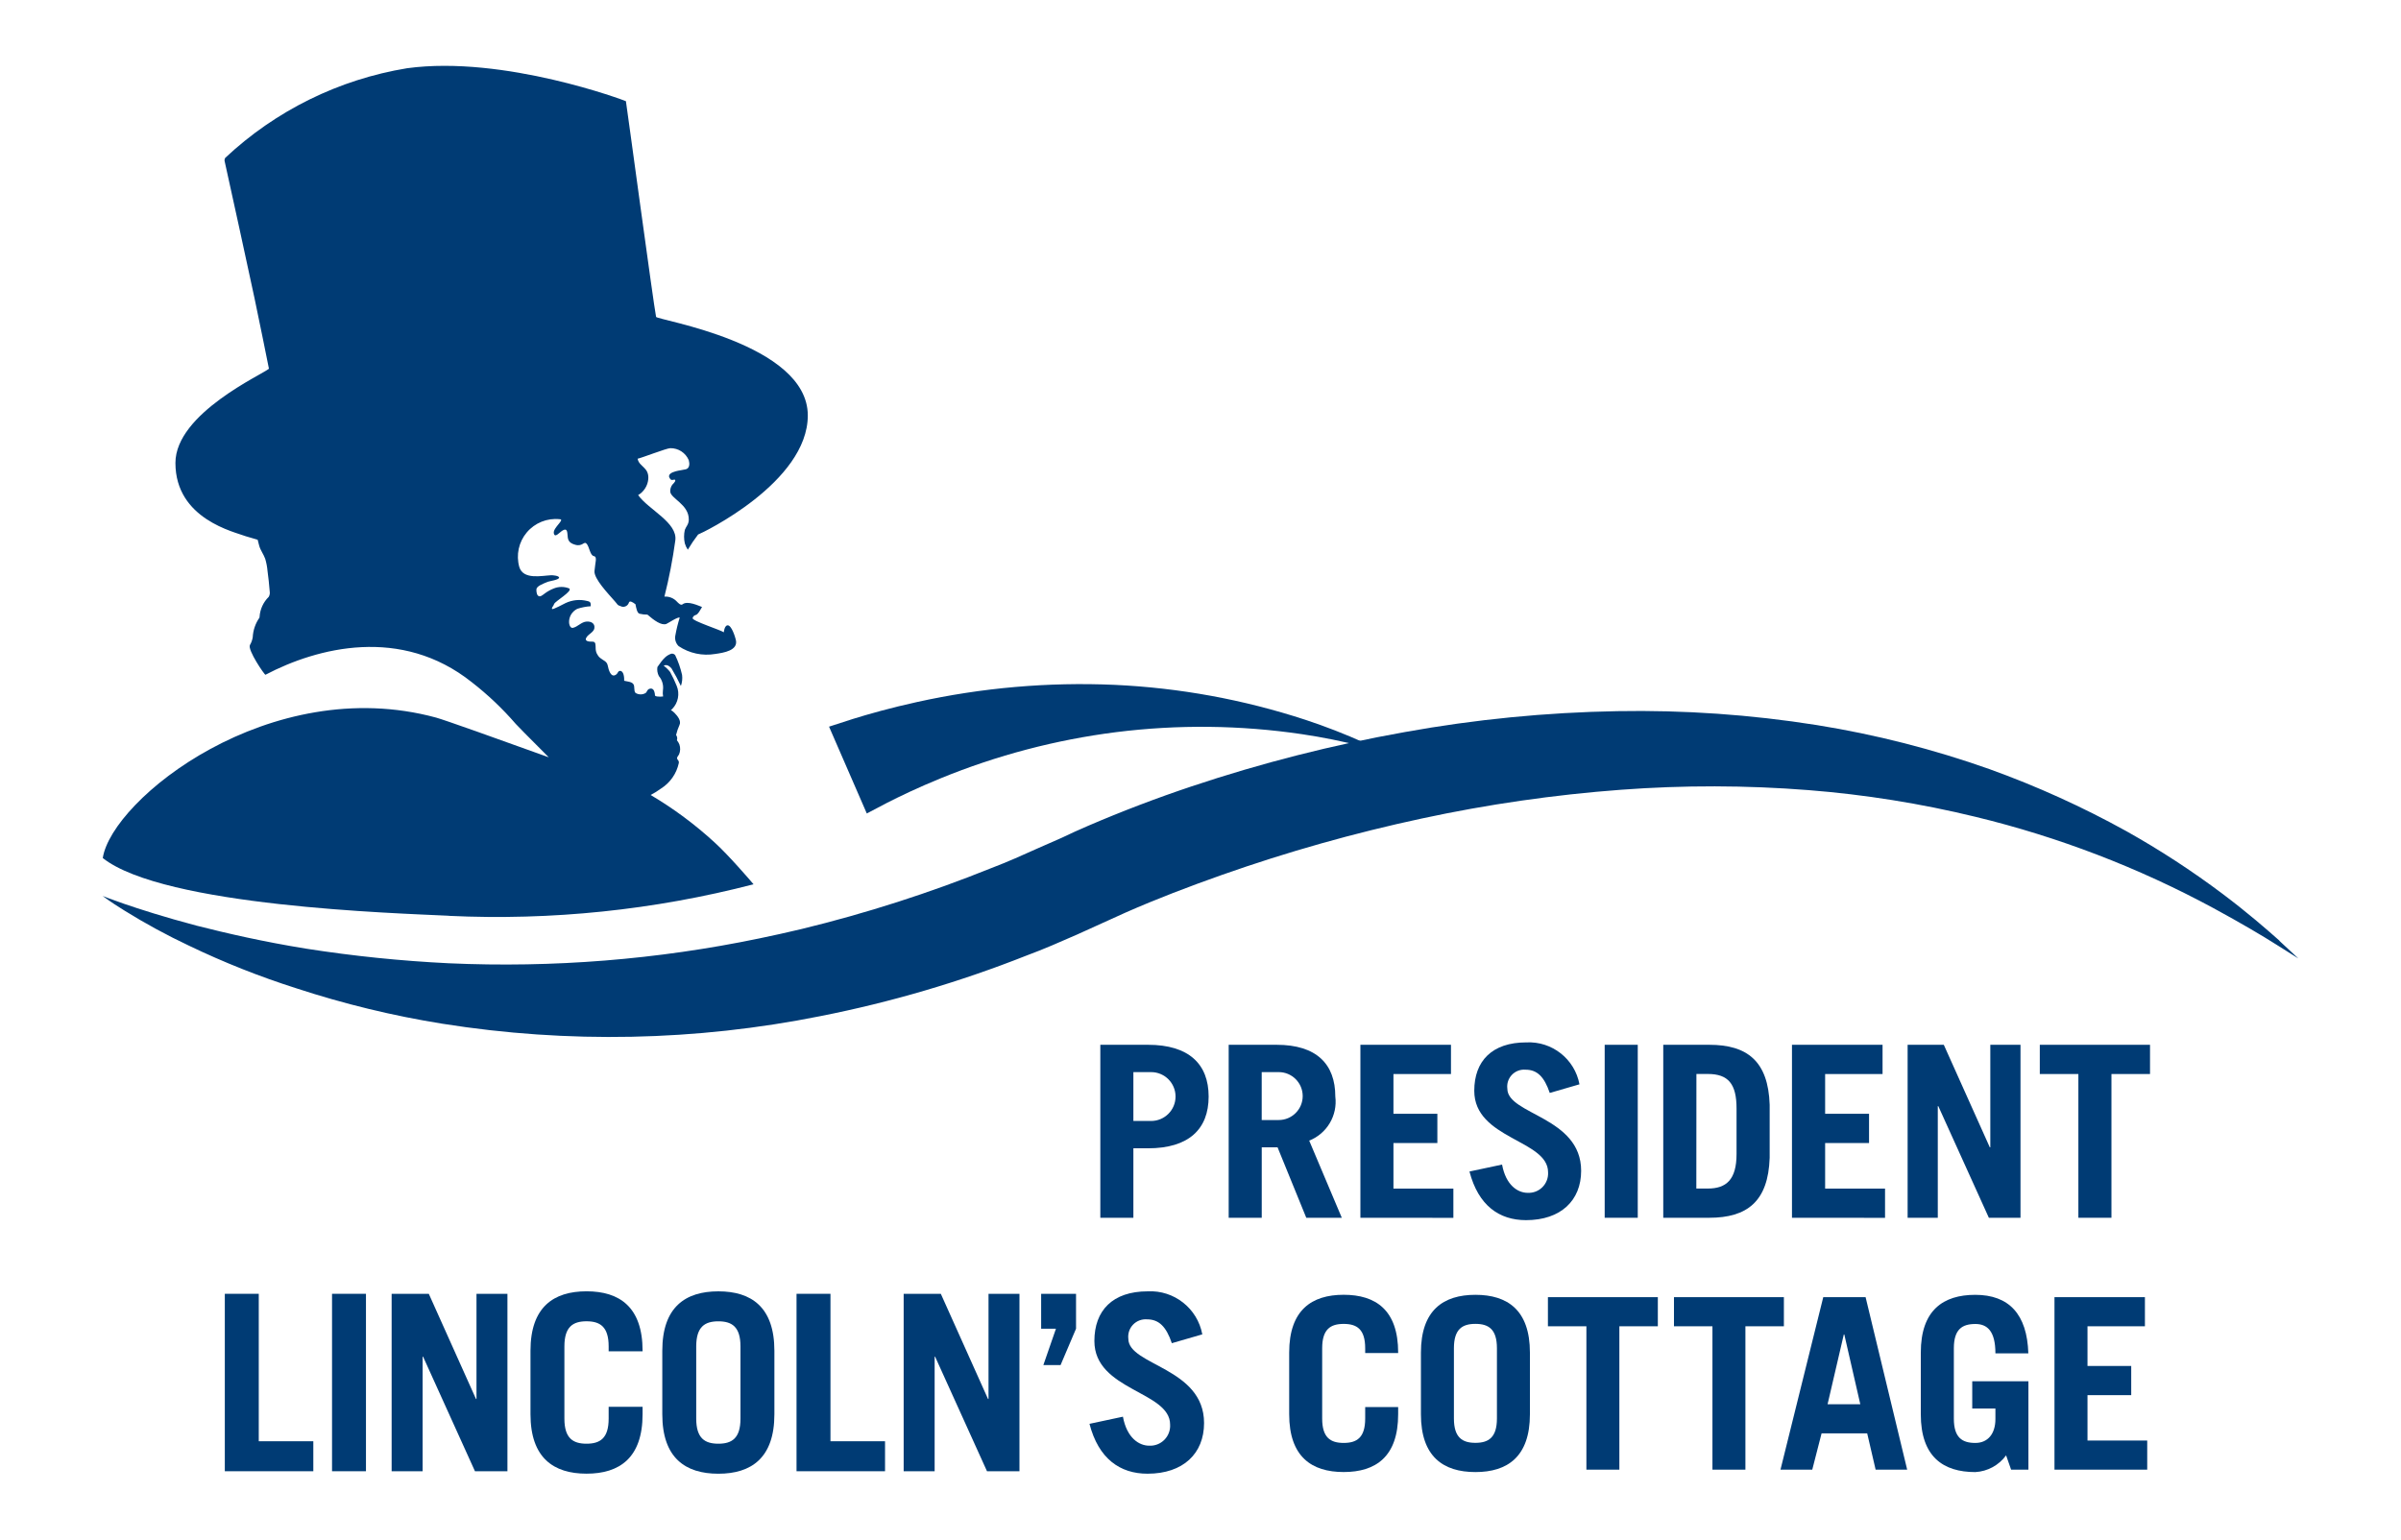
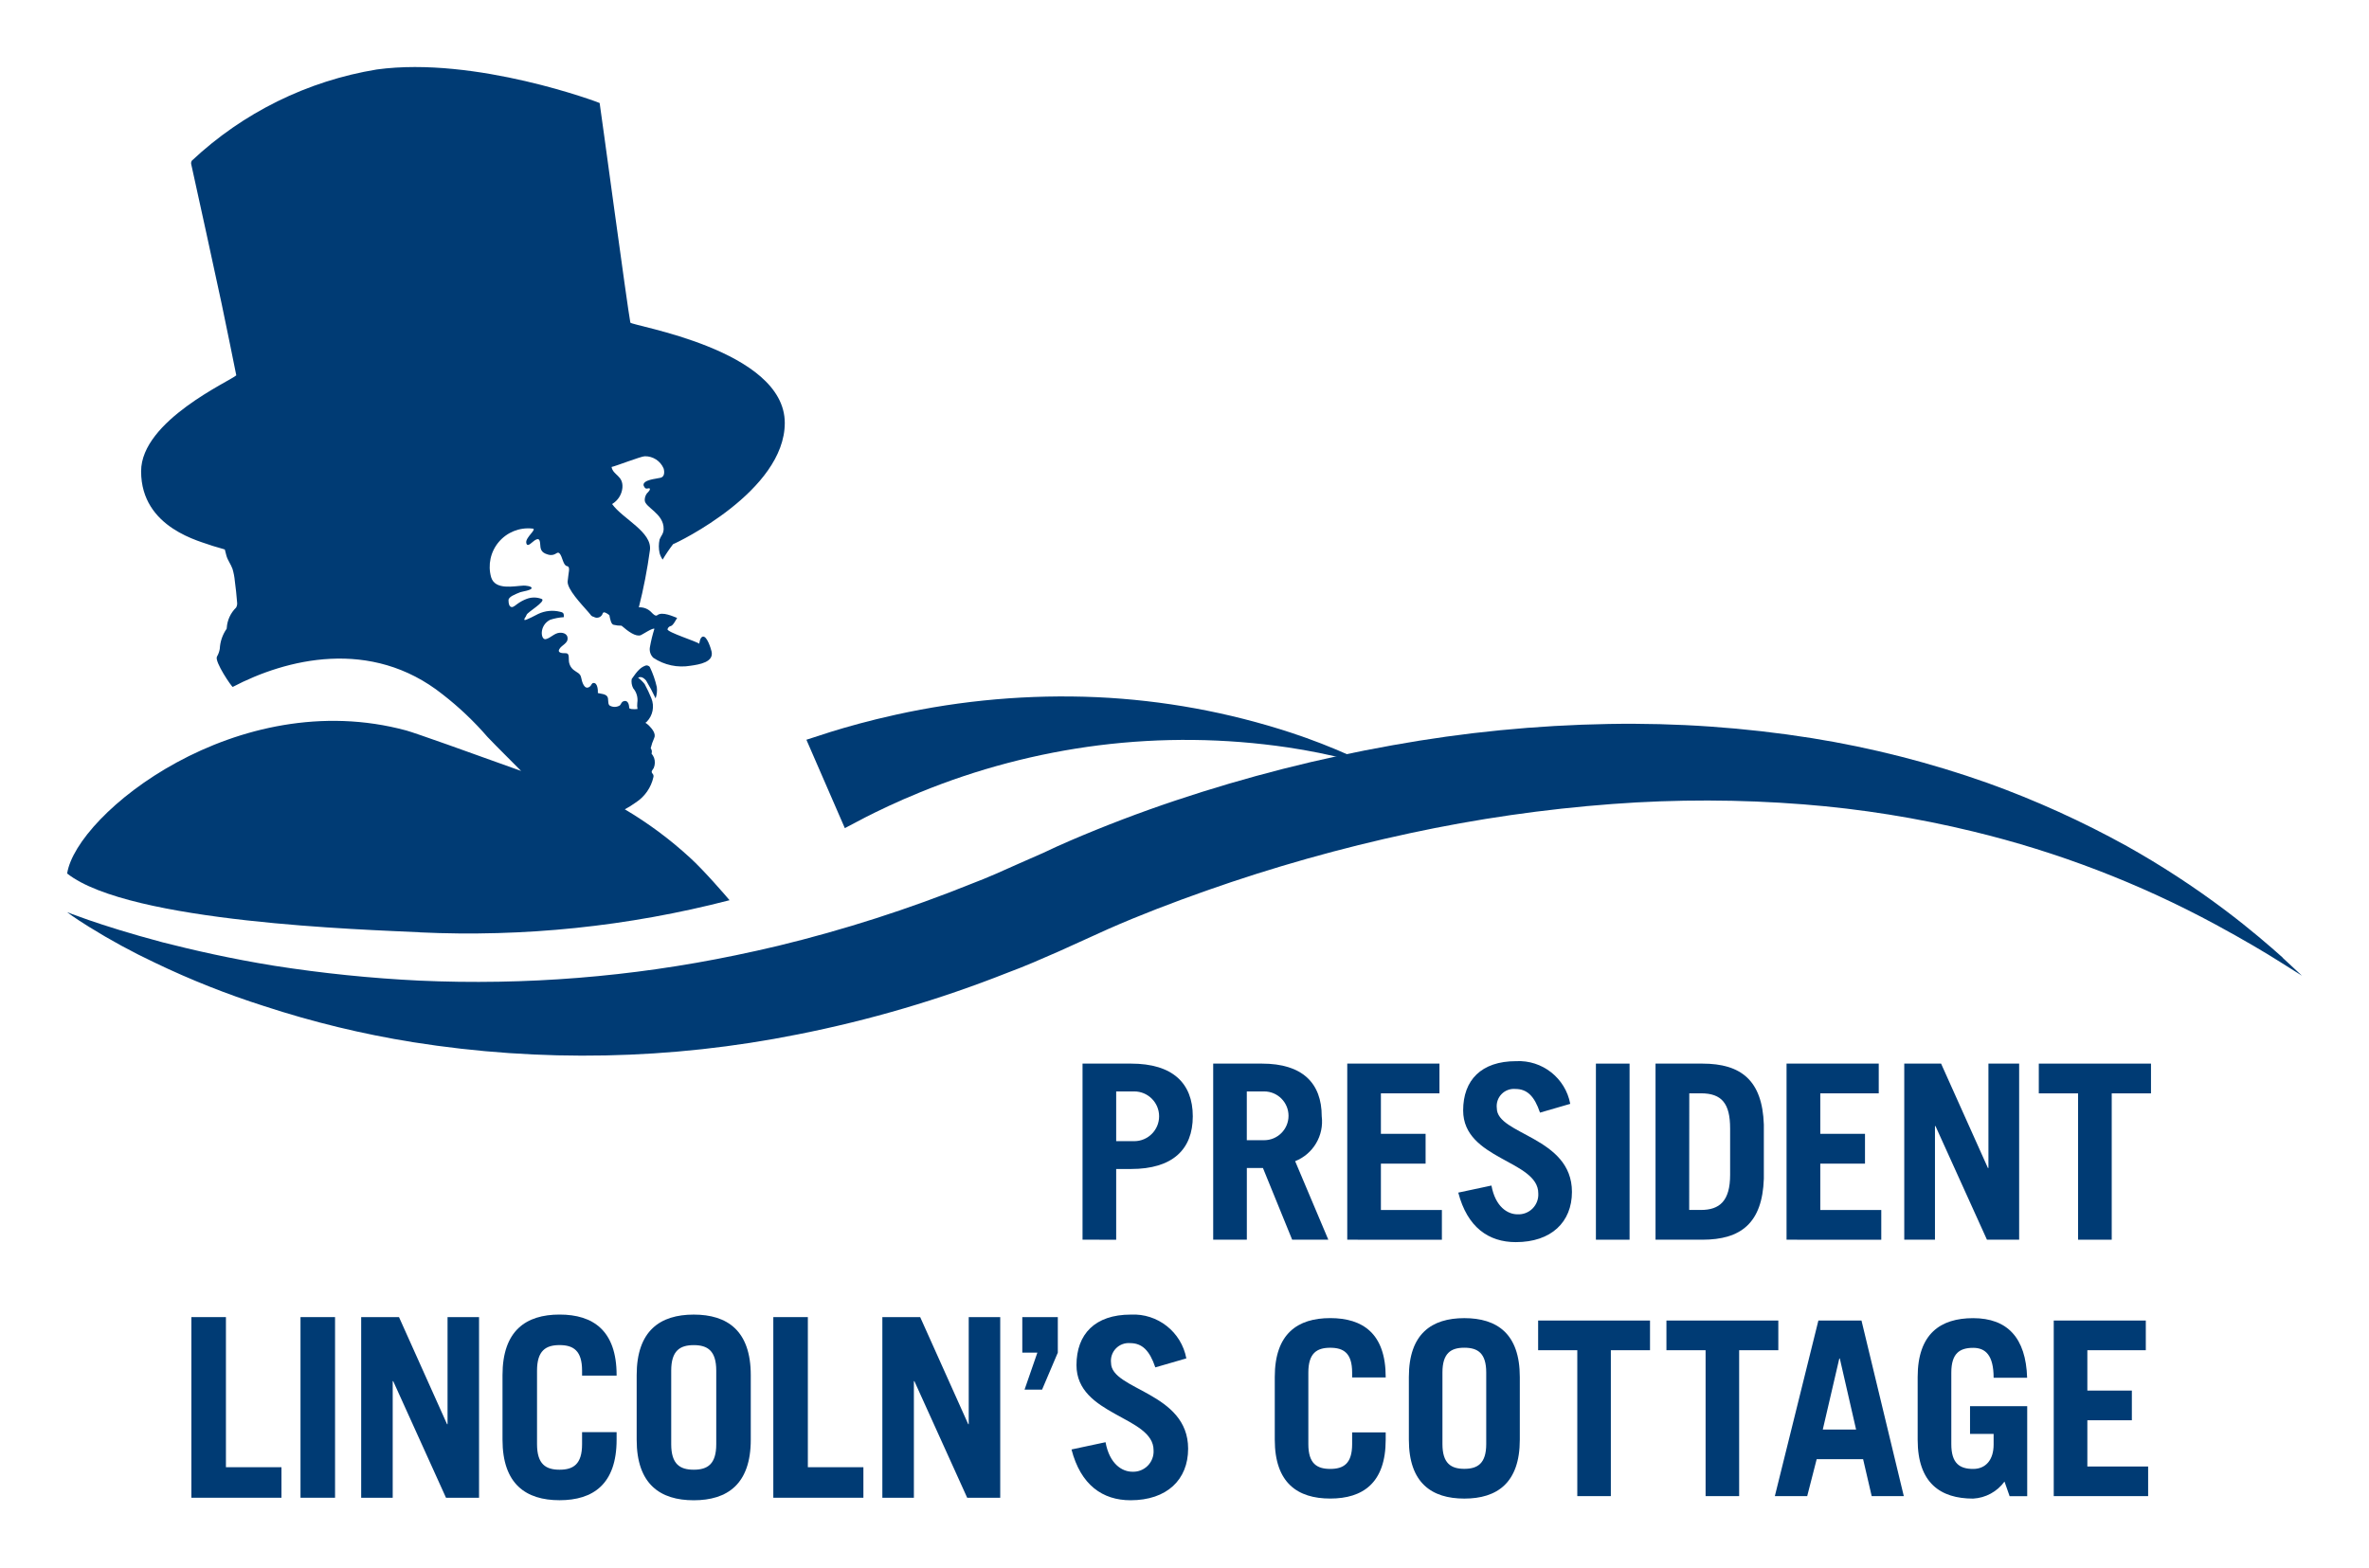
- <svg xmlns="http://www.w3.org/2000/svg" width="130" height="83.382" viewBox="-3.9 -3.9 137.8 91.18">
+ <svg xmlns="http://www.w3.org/2000/svg" width="137.8" height="91.18" viewBox="-3.9 -3.9 137.8 91.18">
  <style>.a{fill:#003b74}.b{fill:#003b74}</style>
  <g transform="translate(-80.071 -343.25)">
    <path class="a" d="M100.567,393.592a60.521,60.521,0,0,0,18.041-1.869c-.15-.183-1.507-1.756-2.293-2.466a22.6,22.6,0,0,0-3.8-2.823,4.967,4.967,0,0,0,.624-.388,2.367,2.367,0,0,0,1.042-1.495.212.212,0,0,0-.033-.166c-.145-.153-.026-.221.049-.353a.824.824,0,0,0,.019-.594.932.932,0,0,0-.146-.245.333.333,0,0,0-.049-.313,3.255,3.255,0,0,1,.2-.586c.121-.243-.1-.526-.3-.73a1.356,1.356,0,0,0-.21-.165.288.288,0,0,0,.08-.059,1.267,1.267,0,0,0,.267-1.369,7.748,7.748,0,0,0-.39-.824,1.994,1.994,0,0,0-.382-.37c.208-.109.372.061.464.16a11.292,11.292,0,0,1,.556,1.041,1.429,1.429,0,0,0,.07-.655,5.466,5.466,0,0,0-.409-1.173.247.247,0,0,0-.223-.085,1.008,1.008,0,0,0-.369.217,1.964,1.964,0,0,0-.231.257c-.119.175-.226.3-.229.319a.867.867,0,0,0,.087.532,1.06,1.06,0,0,1,.24.85,1.175,1.175,0,0,0,.011.359,1.4,1.4,0,0,1-.361,0c-.153-.034-.109-.042-.133-.186-.027-.182-.128-.343-.331-.261-.119.049-.121.159-.2.237a.575.575,0,0,1-.608,0c-.12-.134-.027-.371-.127-.519s-.366-.155-.545-.2c.008-.161-.014-.59-.246-.586-.121,0-.125.133-.208.2-.334.273-.476-.293-.516-.505-.049-.27-.259-.3-.451-.462a.744.744,0,0,1-.267-.558c-.013-.2.029-.416-.2-.407-.214.008-.528-.025-.311-.3.119-.153.4-.28.434-.49.048-.295-.2-.417-.457-.4-.316.023-.511.3-.806.372s-.409-.788.249-1.125a3.241,3.241,0,0,1,.8-.154c0-.2,0-.268-.215-.312a1.906,1.906,0,0,0-1.273.123c-.057.026-.775.415-.8.351-.039-.1.061-.121.123-.3.051-.155,1.116-.762.892-.915a1.219,1.219,0,0,0-.915,0,2.287,2.287,0,0,0-.513.281c-.079.051-.229.2-.336.185-.142-.021-.182-.2-.182-.4s.385-.343.688-.465c.087-.035.682-.115.657-.25-.019-.109-.382-.137-.466-.134-.559.025-1.655.285-1.89-.486a2.238,2.238,0,0,1,2.387-2.833c.347,0-.4.505-.344.828s.344-.061.526-.162.263-.058.283.224.022.505.465.626.507-.241.67-.061.2.688.424.73.081.362.04.889c-.034.456.807,1.33,1.179,1.758a.4.4,0,0,0,.029.033c.046.051.083.1.11.131a.291.291,0,0,0,.2.141.351.351,0,0,0,.521-.2c.046-.121.191-.05.387.1.05.247.1.523.241.561a1.871,1.871,0,0,0,.468.054c.4.347.828.656,1.119.552.089-.033.707-.449.792-.371a8.162,8.162,0,0,0-.255,1.036.693.693,0,0,0,.191.649,2.99,2.99,0,0,0,2.17.463c.512-.072,1.359-.209,1.22-.825-.038-.171-.259-.9-.5-.87-.194.029-.206.432-.223.414-.12-.123-1.87-.67-1.84-.841a.251.251,0,0,1,.183-.185c.137-.017.317-.382.376-.474-.207-.074-.867-.394-1.156-.157-.1.079-.243-.069-.329-.159a.926.926,0,0,0-.742-.3,30.376,30.376,0,0,0,.644-3.319c.151-1.064-1.587-1.829-2.2-2.692a1.23,1.23,0,0,0,.6-.94c.059-.72-.543-.726-.631-1.215.214-.037,1.734-.63,1.937-.624a1.167,1.167,0,0,1,1.092.712c.057.2.059.481-.178.539-.2.047-.406.065-.6.119-.223.061-.529.19-.321.451a.132.132,0,0,0,.138.059c.064,0,.158-.055.162.031s-.131.194-.178.256a.647.647,0,0,0-.122.383c-.009.425,1.12.769,1.1,1.689-.007.282-.159.391-.235.6a1.823,1.823,0,0,0,0,.8,1.283,1.283,0,0,0,.177.374,8.913,8.913,0,0,1,.609-.9c.249-.087,6.495-3.09,6.495-7.052,0-4.278-8.949-5.652-8.983-5.838-.155-.769-1.756-12.651-1.786-12.774,0-.015-7.208-2.734-12.956-1.952A20.6,20.6,0,0,0,87.327,348.7a.27.27,0,0,0-.04.171c.2.876,1.551,7.084,1.773,8.135.142.666.86,4.173.855,4.18-.32.316-5.536,2.635-5.536,5.581,0,3.34,3.525,4.092,4.165,4.343.127.048.683.19.7.206s.029.135.1.374c.077.263.259.495.351.756a3.559,3.559,0,0,1,.136.713c.053.4.1.812.13,1.22a.483.483,0,0,1-.057.319,1.815,1.815,0,0,0-.543,1.181.151.151,0,0,1-.006.051,2.222,2.222,0,0,0-.4,1.167,1.311,1.311,0,0,1-.165.456c-.154.283.871,1.785.92,1.76,3.086-1.62,8.034-2.886,12.211.438a18.178,18.178,0,0,1,2.605,2.471c.724.759,1.313,1.319,1.957,1.98-3.016-1.089-6.167-2.213-6.673-2.352-9.828-2.668-19.2,4.837-19.733,8.319,3.624,2.863,17.4,3.268,20.5,3.418" transform="translate(0 0)" />
    <path class="b" d="M208.946,390.287c-.748-.664-1.856-1.635-3.358-2.765a50.9,50.9,0,0,0-5.7-3.715,55.755,55.755,0,0,0-8.093-3.67,58.236,58.236,0,0,0-10.242-2.614,67.578,67.578,0,0,0-11.8-.823,78.511,78.511,0,0,0-12.572,1.236,88.806,88.806,0,0,0-12.63,3.216c-2.077.695-4.123,1.474-6.153,2.347-.511.222-1.01.443-1.54.7l-1.365.6c-.927.417-1.851.834-2.795,1.191a81.585,81.585,0,0,1-11.251,3.614c-.839.2-1.673.385-2.5.556a74.016,74.016,0,0,1-18.38,1.472,79.488,79.488,0,0,1-8.46-.867c-2.514-.407-4.69-.906-6.479-1.362-1.922-.51-3.368-.975-4.31-1.3-.807-.279-1.248-.457-1.248-.457s.424.33,1.281.859a37.752,37.752,0,0,0,3.839,2.089,48.884,48.884,0,0,0,6.343,2.519,56.345,56.345,0,0,0,8.656,2.1,63.315,63.315,0,0,0,22.384-.452,69.938,69.938,0,0,0,12.188-3.583c1.016-.375,2.01-.812,3.006-1.249l2.868-1.3c1.849-.815,3.775-1.549,5.714-2.234a96.386,96.386,0,0,1,11.833-3.339,86.519,86.519,0,0,1,11.778-1.7,72.61,72.61,0,0,1,11.122.022,62.593,62.593,0,0,1,9.87,1.579,58.65,58.65,0,0,1,14.1,5.413c1.623.881,2.881,1.625,3.72,2.158l1.3.818-1.124-1.044" transform="translate(0 4.769)" />
    <path class="b" d="M149.891,378.961l.333.161.043.023.024.018s.021,0,.007.05c-.03.033-.032.022-.032.022h-.019a1.123,1.123,0,0,1-.112-.024l-.234-.063-.578-.154a35.24,35.24,0,0,0-3.613-.73,40.63,40.63,0,0,0-11-.121,41.051,41.051,0,0,0-10.4,2.738c-1.348.55-2.437,1.077-3.19,1.461l-1.175.618-2.235-5.142,1.42-.459c.906-.28,2.21-.654,3.791-1a45.008,45.008,0,0,1,11.69-1.017,42.508,42.508,0,0,1,11.3,2.07,35.772,35.772,0,0,1,3.488,1.356l.545.25.218.1.09.039,0,0s0-.01-.026.016c-.014.046.013.041,0,.04l-.014-.013-.034-.027-.3-.214" transform="translate(5.368 4.569)" />
    <path class="a" d="M143.507,414.281c0,1.132.495,1.443,1.273,1.443s1.274-.311,1.274-1.443V413.6h1.952v.424c0,2.518-1.329,3.424-3.226,3.424s-3.226-.906-3.226-3.424v-3.65c0-2.519,1.33-3.424,3.226-3.424s3.226.9,3.226,3.424v.027h-1.952v-.282c0-1.132-.495-1.444-1.274-1.444s-1.273.312-1.273,1.444Z" transform="translate(8.768 9.085)" />
    <path class="a" d="M148.38,410.376c0-2.519,1.33-3.424,3.226-3.424s3.227.9,3.227,3.424v3.65c0,2.518-1.33,3.424-3.227,3.424s-3.226-.906-3.226-3.424Zm1.953,3.9c0,1.132.5,1.443,1.273,1.443s1.274-.311,1.274-1.443v-4.159c0-1.132-.495-1.444-1.274-1.444s-1.273.312-1.273,1.444Z" transform="translate(9.742 9.085)" />
    <path class="a" d="M154.961,407.075V408.8h2.278v8.49h1.952V408.8h2.278v-1.727Z" transform="translate(10.68 9.102)" />
    <path class="a" d="M161.492,407.075V408.8h2.278v8.49h1.952V408.8H168v-1.727Z" transform="translate(11.612 9.102)" />
    <path class="a" d="M169.544,407.075l-2.533,10.216h1.882l.552-2.152h2.7l.5,2.152h1.868l-2.462-10.216Zm1.217,2.208h.029l.947,4.132H169.8Z" transform="translate(12.399 9.102)" />
    <path class="a" d="M179.333,416.46a2.421,2.421,0,0,1-1.825.991c-1.9,0-3.226-.906-3.226-3.424v-3.65c0-2.518,1.329-3.424,3.226-3.424,1.994,0,3.07,1.146,3.141,3.466H178.7c0-1.316-.48-1.739-1.187-1.739-.779,0-1.274.311-1.274,1.442v4.16c0,1.132.495,1.443,1.274,1.443.735,0,1.187-.537,1.187-1.415v-.623h-1.372v-1.613h3.326v5.235H179.63Z" transform="translate(13.436 9.085)" />
    <path class="a" d="M181.209,407.075v10.216H186.7v-1.726h-3.536v-2.689h2.589V411.15h-2.589V408.8h3.4v-1.727Z" transform="translate(14.424 9.102)" />
    <path class="a" d="M86.4,406.9v10.509h5.24v-1.776H88.41V406.9Z" transform="translate(0.903 9.077)" />
    <rect class="a" width="2.009" height="10.509" transform="translate(93.651 415.977)" />
    <path class="a" d="M100.068,406.9v6.23h-.029l-2.795-6.23h-2.2v10.509h1.834v-6.783h.029l3.071,6.783H101.9V406.9Z" transform="translate(2.136 9.077)" />
    <path class="a" d="M104.248,414.312c0,1.164.51,1.484,1.311,1.484s1.309-.32,1.309-1.484v-.7h2.009v.436c0,2.59-1.368,3.523-3.318,3.523s-3.319-.932-3.319-3.523v-3.756c0-2.591,1.368-3.522,3.319-3.522s3.318.93,3.318,3.522v.03h-2.009v-.291c0-1.165-.51-1.485-1.309-1.485s-1.311.32-1.311,1.485Z" transform="translate(3.161 9.059)" />
    <path class="a" d="M109.069,410.295c0-2.591,1.368-3.523,3.319-3.523s3.318.931,3.318,3.523v3.756c0,2.59-1.368,3.523-3.318,3.523s-3.319-.932-3.319-3.523Zm2.009,4.017c0,1.164.51,1.484,1.311,1.484s1.309-.32,1.309-1.484v-4.279c0-1.165-.51-1.485-1.309-1.485s-1.311.32-1.311,1.485Z" transform="translate(4.136 9.059)" />
    <path class="a" d="M116.025,406.9v10.509h5.24v-1.776h-3.231V406.9Z" transform="translate(5.128 9.077)" />
    <path class="a" d="M126.6,406.9v6.23h-.029l-2.795-6.23h-2.2v10.509h1.834v-6.783h.029l3.071,6.783h1.922V406.9Z" transform="translate(5.92 9.077)" />
    <path class="a" d="M129.577,408.967H128.7V406.9h2.066v2.067l-.916,2.154h-1.019Z" transform="translate(6.936 9.077)" />
    <path class="a" d="M136.082,409.843c-.335-.99-.771-1.412-1.469-1.412a1.031,1.031,0,0,0-1.107,1.149c0,1.588,4.484,1.7,4.484,4.993,0,1.805-1.237,3-3.348,3-1.631,0-2.9-.888-3.436-2.954l1.98-.423c.232,1.266.961,1.717,1.557,1.717a1.181,1.181,0,0,0,1.237-1.251c0-1.98-4.484-2.01-4.484-4.949,0-1.805,1.077-2.941,3.158-2.941a3.125,3.125,0,0,1,3.232,2.548Z" transform="translate(7.292 9.059)" />
    <path class="a" d="M131.767,404.237V393.992h2.823c2.412,0,3.59,1.136,3.59,3.066s-1.178,3.065-3.59,3.065h-.866v4.115Zm1.957-5.733h1.05a1.447,1.447,0,1,0,0-2.894h-1.05Z" transform="translate(7.373 7.237)" />
    <path class="a" d="M143.013,404.237l-1.7-4.172h-.937v4.172h-1.957V393.992h2.837c2.356,0,3.476,1.136,3.476,3.066a2.476,2.476,0,0,1-1.546,2.61l1.93,4.569Zm-2.639-5.789h1.008a1.419,1.419,0,0,0,0-2.838h-1.008Z" transform="translate(8.321 7.237)" />
    <path class="a" d="M145.243,404.237V393.992h5.363v1.731H147.2v2.355h2.6v1.732h-2.6v2.7h3.548v1.731Z" transform="translate(9.295 7.237)" />
    <path class="a" d="M155.649,396.862c-.327-.966-.752-1.377-1.433-1.377a1,1,0,0,0-1.079,1.122c0,1.546,4.37,1.66,4.37,4.866,0,1.76-1.207,2.923-3.264,2.923-1.588,0-2.823-.865-3.348-2.881l1.93-.411c.227,1.234.936,1.674,1.517,1.674a1.151,1.151,0,0,0,1.207-1.22c0-1.93-4.37-1.957-4.37-4.824,0-1.76,1.05-2.866,3.079-2.866a3.046,3.046,0,0,1,3.15,2.483Z" transform="translate(10.101 7.219)" />
    <rect class="a" width="1.958" height="10.245" transform="translate(169.002 401.229)" />
    <path class="a" d="M160.937,393.992h2.724c2.242,0,3.491.966,3.576,3.548v3.149c-.086,2.582-1.335,3.548-3.576,3.548h-2.724Zm1.958,8.514h.681c1.079,0,1.7-.511,1.7-2.043v-2.7c0-1.447-.483-2.043-1.7-2.043H162.9Z" transform="translate(11.533 7.237)" />
    <path class="a" d="M167.607,404.237V393.992h5.363v1.731h-3.4v2.355h2.6v1.732h-2.6v2.7h3.547v1.731Z" transform="translate(12.484 7.237)" />
    <path class="a" d="M173.6,404.237V393.992h2.142l2.724,6.073h.03v-6.073h1.787v10.245h-1.873l-2.994-6.612h-.03v6.612Z" transform="translate(13.338 7.237)" />
    <path class="a" d="M186.975,393.992v1.731h-2.284v8.514h-1.958v-8.514h-2.284v-1.731Z" transform="translate(14.315 7.237)" />
  </g>
</svg>
